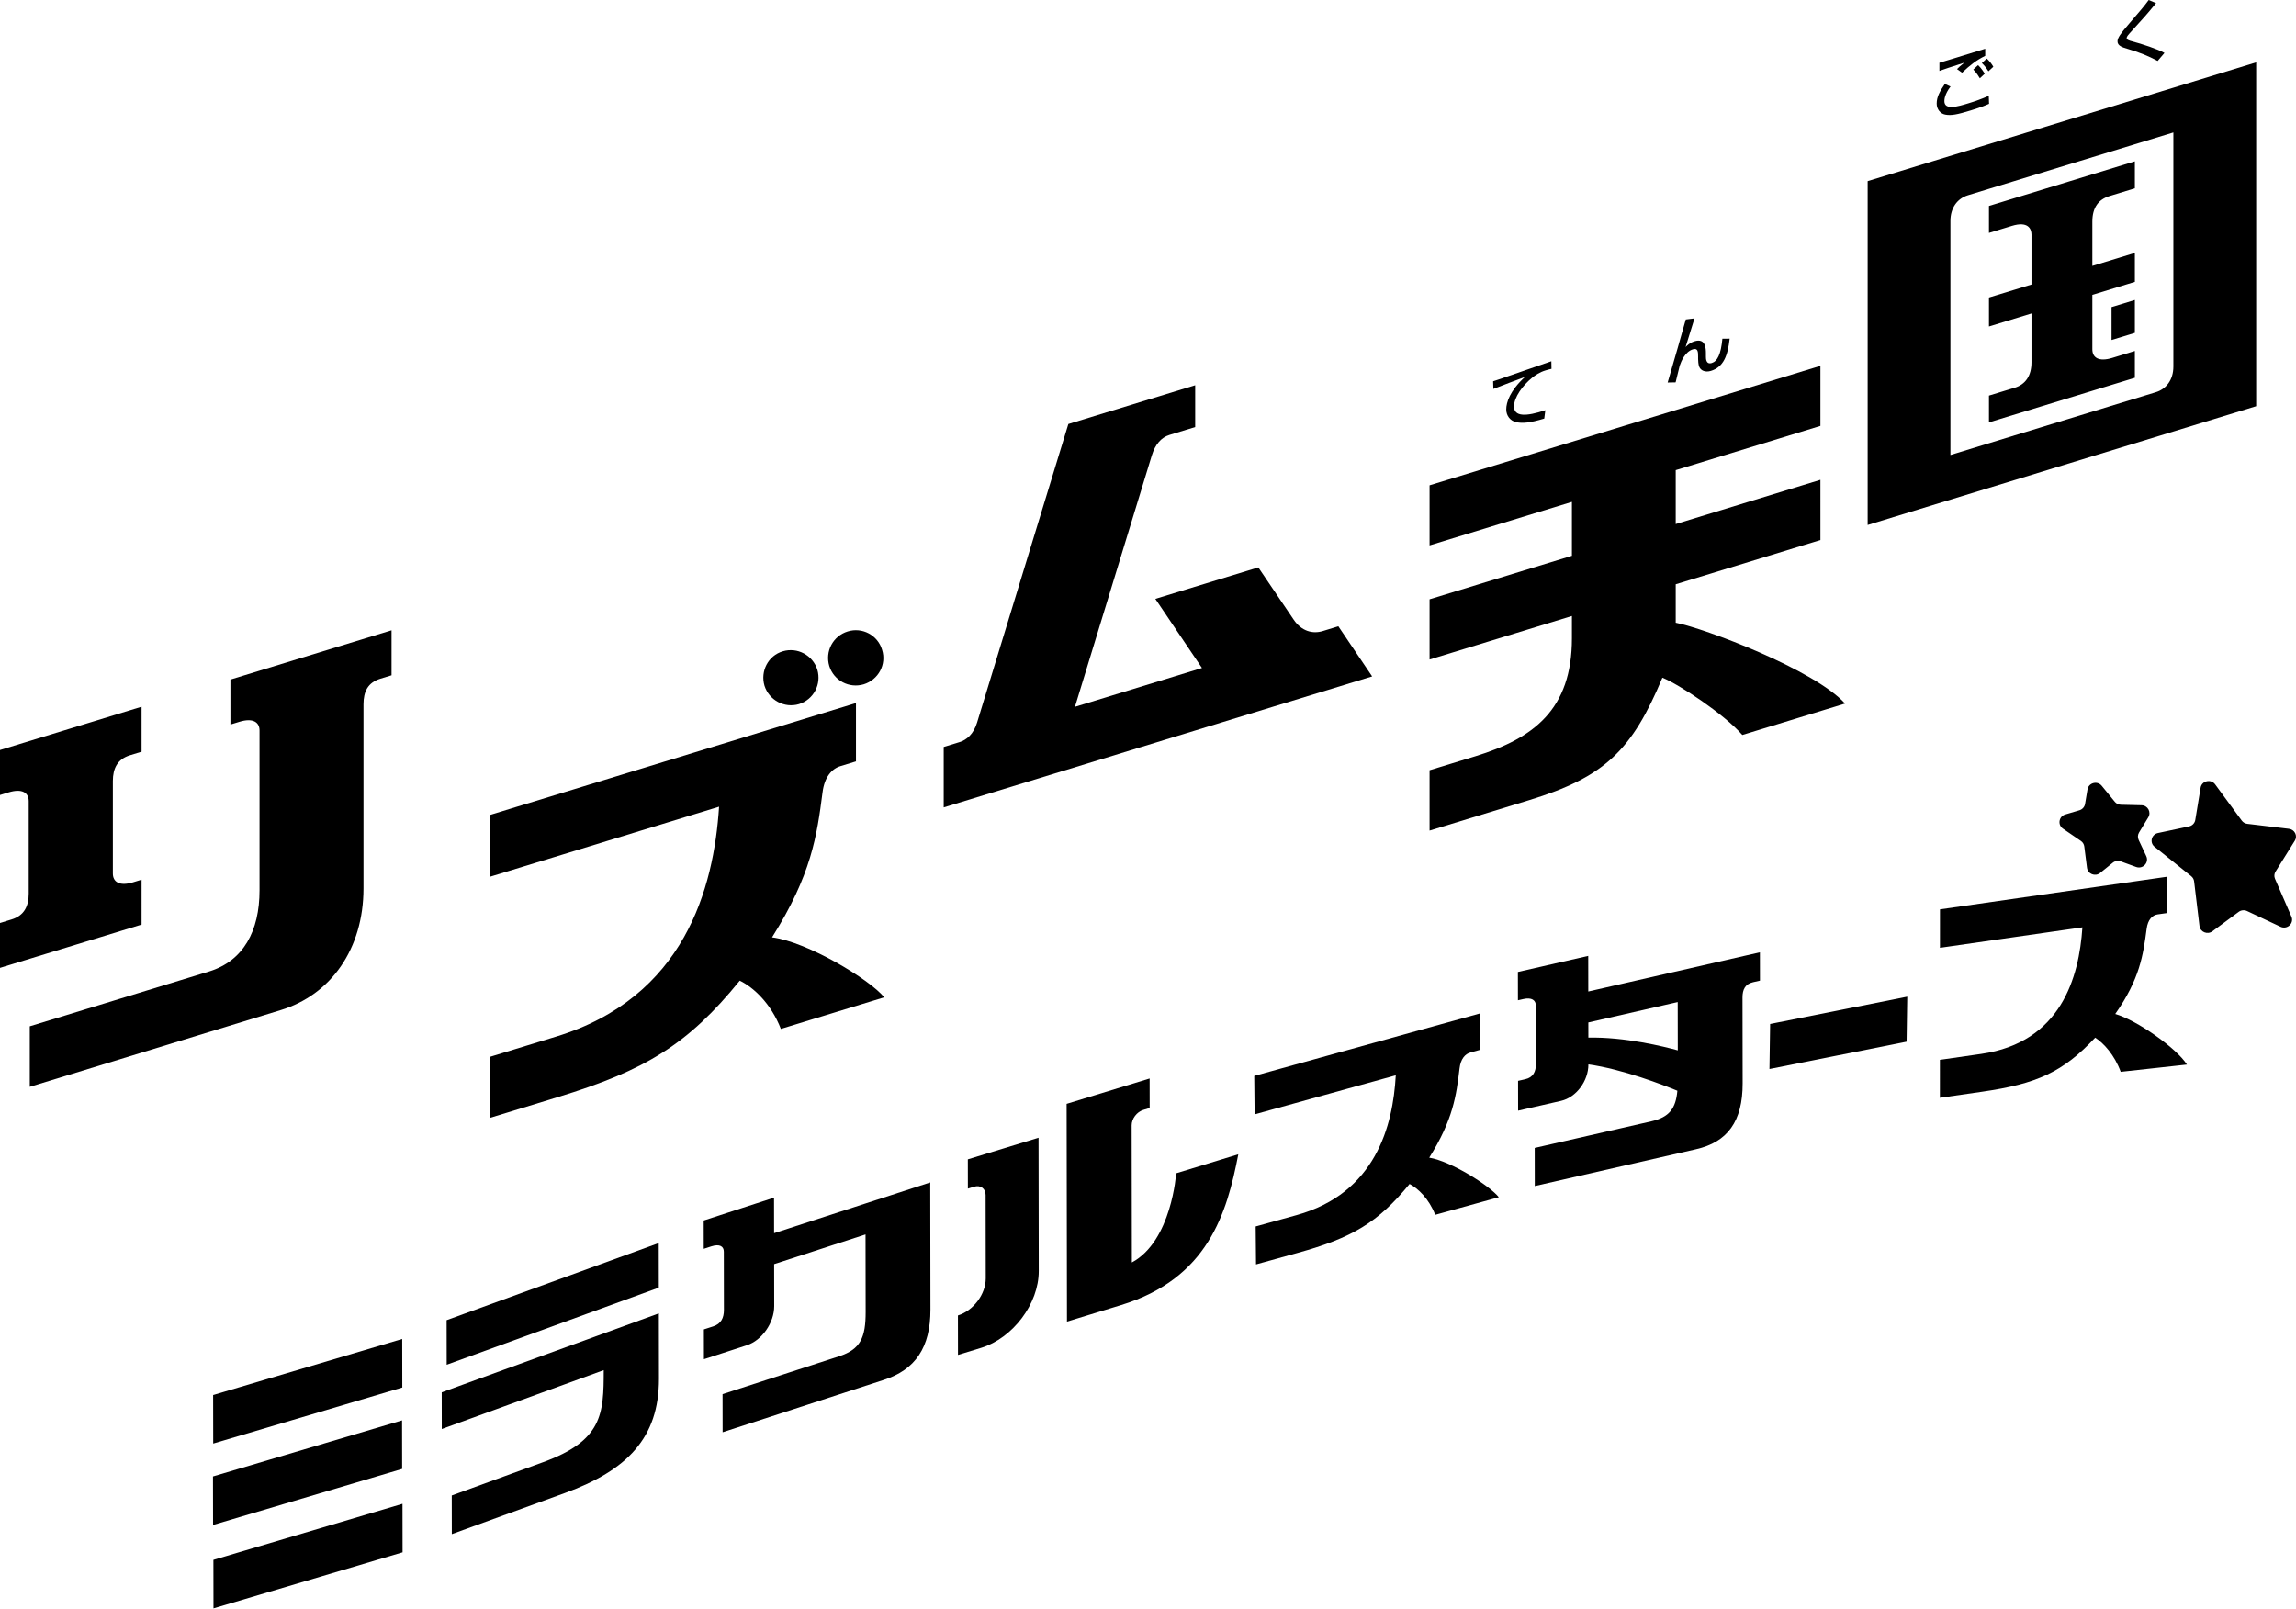
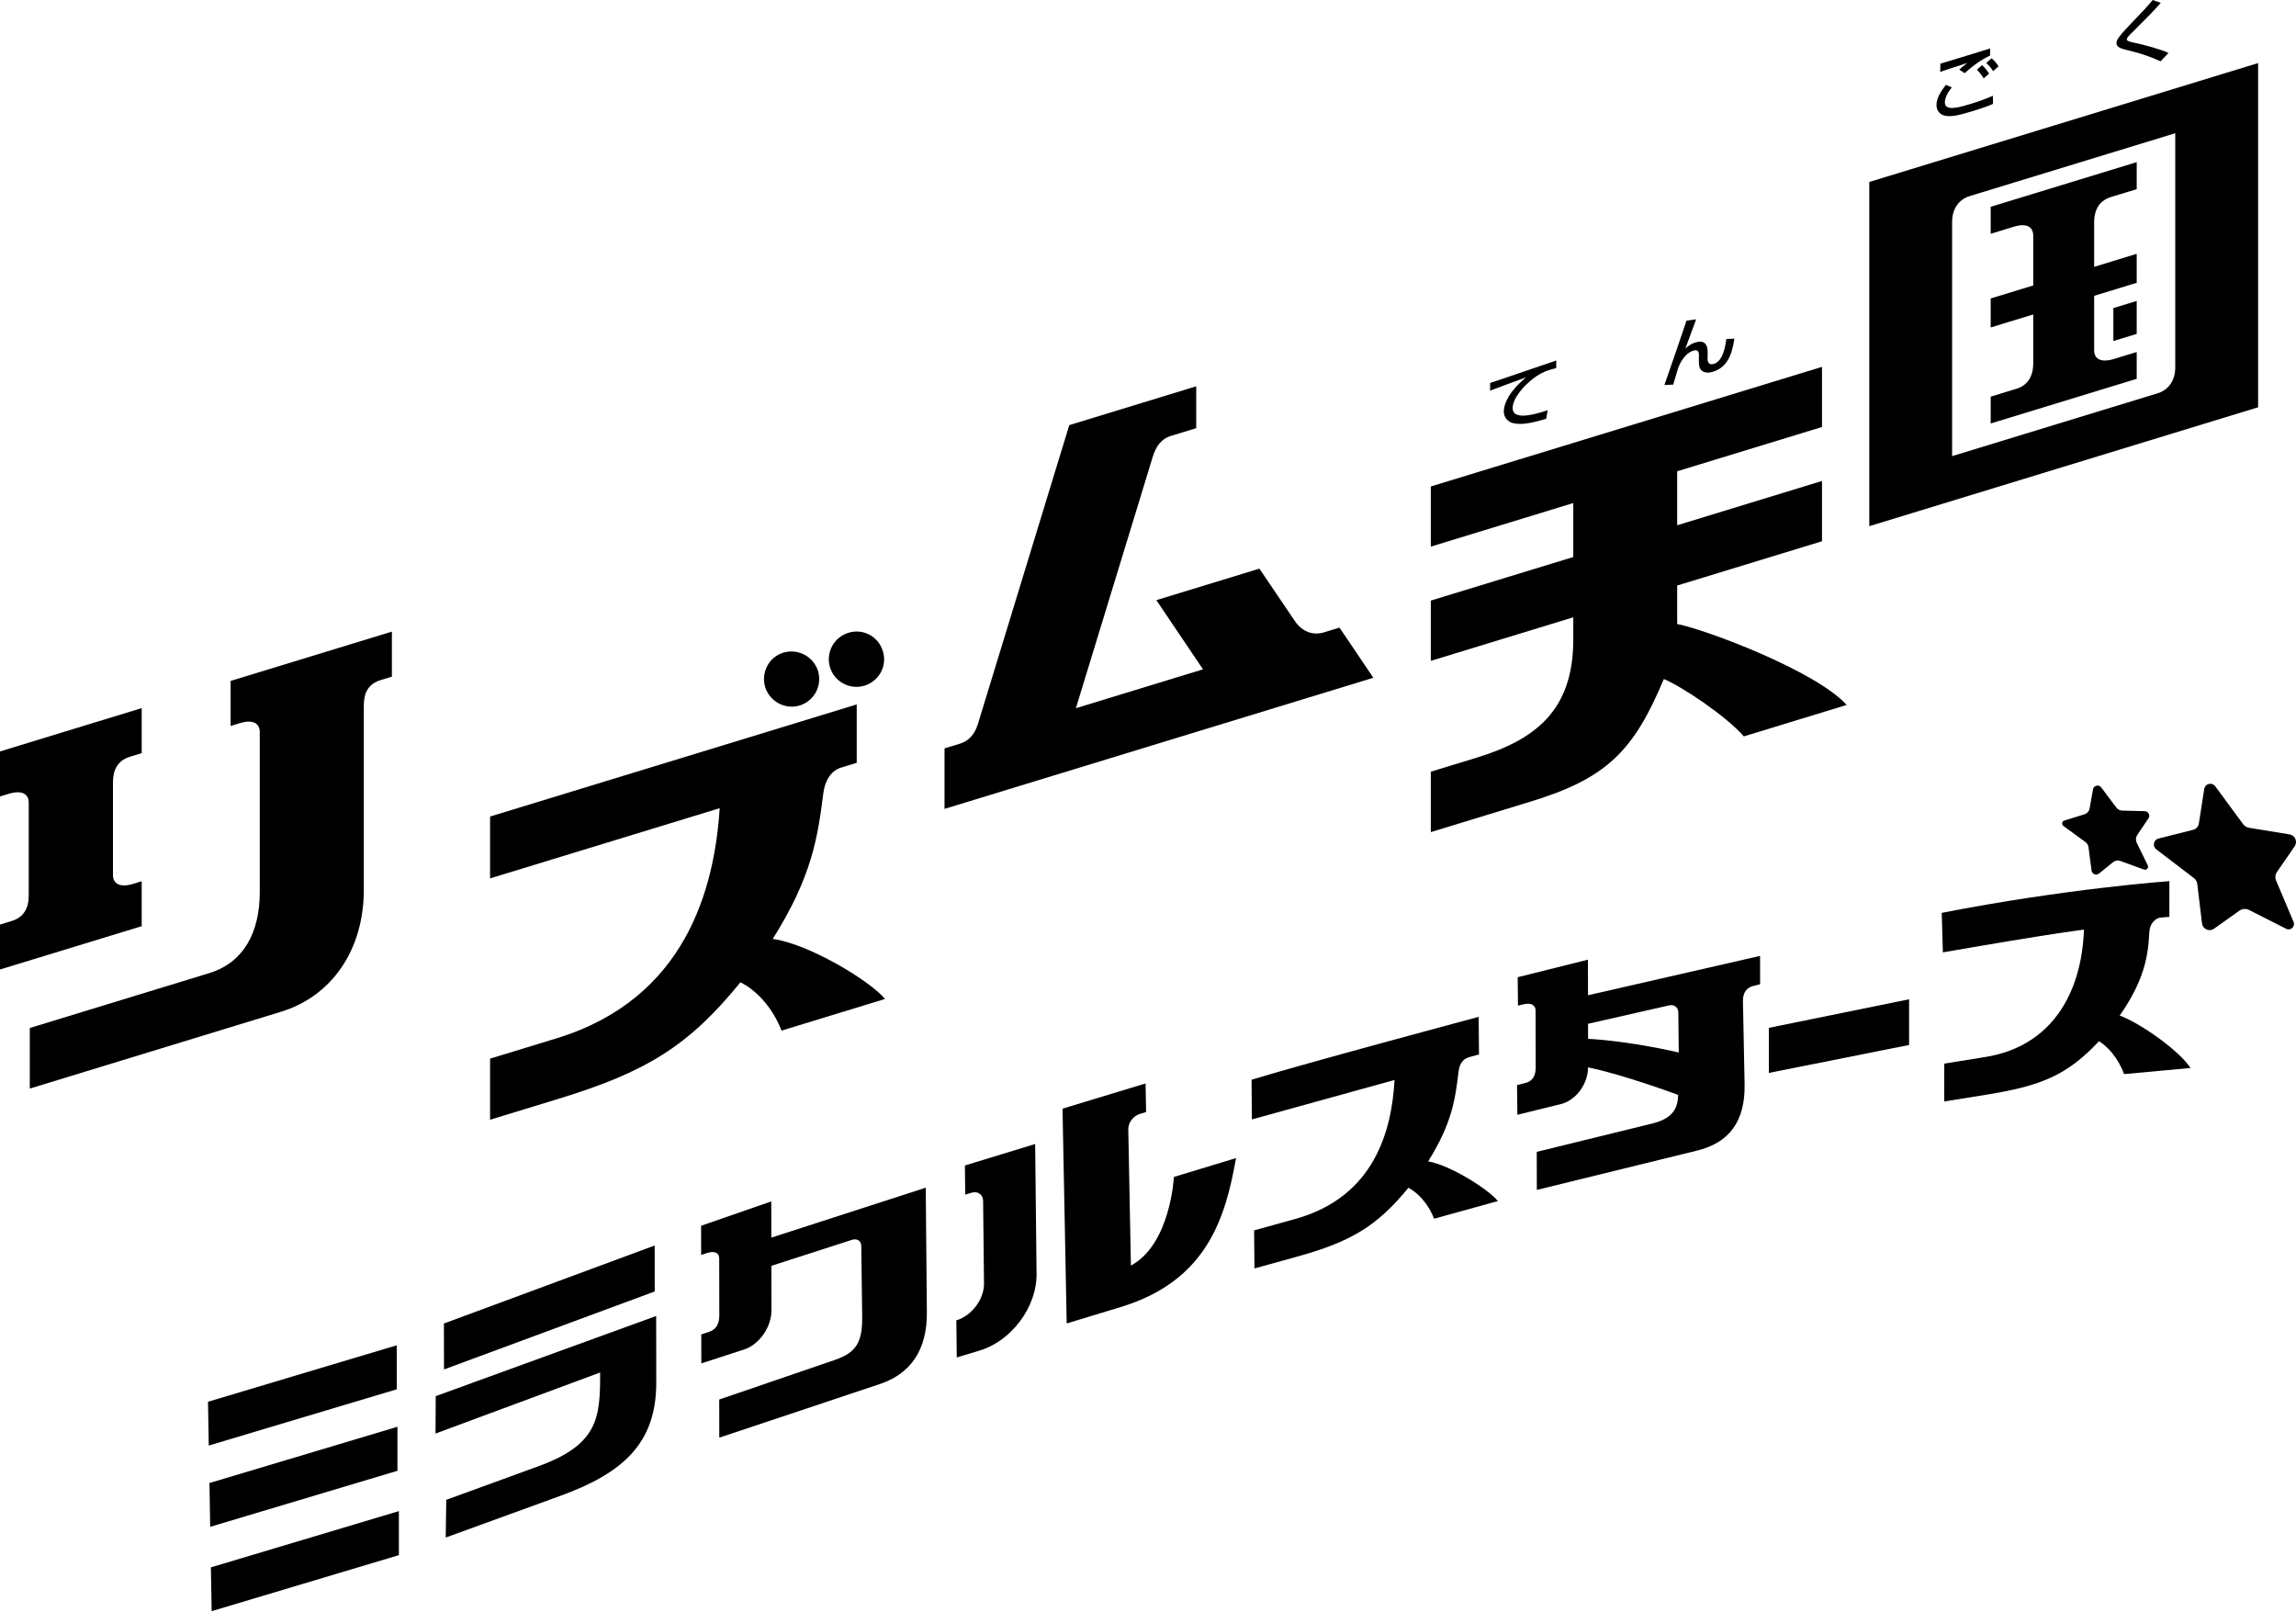
- <svg xmlns="http://www.w3.org/2000/svg" version="1.1" id="svg1" width="666.667" height="467.025" viewBox="0 0 666.667 467.025">
+ <svg xmlns="http://www.w3.org/2000/svg" version="1.1" id="svg1" width="666.667" height="467.755" viewBox="0 0 666.667 467.755">
  <defs id="defs1">
    <clipPath clipPathUnits="userSpaceOnUse" id="clipPath2">
-       <path d="M 0,350.269 H 500 V 0 H 0 Z" transform="translate(-499.7433,-167.1924)" id="path2" />
+       <path d="M 0,350.816 H 500 V 0 H 0 Z" transform="translate(-481.3499,-180.1479)" id="path2" />
    </clipPath>
    <clipPath clipPathUnits="userSpaceOnUse" id="clipPath4">
-       <path d="M 0,350.269 H 500 V 0 H 0 Z" transform="translate(-385.4825,-127.2734)" id="path4" />
+       <path d="M 0,350.816 H 500 V 0 H 0 Z" transform="translate(-385.2063,-127.0112)" id="path4" />
    </clipPath>
    <clipPath clipPathUnits="userSpaceOnUse" id="clipPath6">
-       <path d="M 0,350.269 H 500 V 0 H 0 Z" transform="translate(-345.8961,-124.3027)" id="path6" />
+       <path d="M 0,350.816 H 500 V 0 H 0 Z" transform="translate(-345.8333,-124.6245)" id="path6" />
    </clipPath>
    <clipPath clipPathUnits="userSpaceOnUse" id="clipPath8">
-       <path d="M 0,350.269 H 500 V 0 H 0 Z" transform="translate(-311.2442,-98.1621)" id="path8" />
+       <path d="M 0,350.816 H 500 V 0 H 0 Z" transform="translate(-311.0012,-97.93211)" id="path8" />
    </clipPath>
    <clipPath clipPathUnits="userSpaceOnUse" id="clipPath10">
-       <path d="M 0,350.269 H 500 V 0 H 0 Z" transform="translate(-256.1344,-94.7568)" id="path10" />
+       <path d="M 0,350.816 H 500 V 0 H 0 Z" transform="translate(-255.6379,-94.5434)" id="path10" />
    </clipPath>
    <clipPath clipPathUnits="userSpaceOnUse" id="clipPath12">
-       <path d="M 0,350.269 H 500 V 0 H 0 Z" transform="translate(-202.5802,-92.7656)" id="path12" />
+       <path d="M 0,350.816 H 500 V 0 H 0 Z" transform="translate(-201.5984,-92.2075)" id="path12" />
    </clipPath>
    <clipPath clipPathUnits="userSpaceOnUse" id="clipPath14">
-       <path d="M 0,350.269 H 500 V 0 H 0 Z" transform="translate(-143.4781,-64.249)" id="path14" />
+       <path d="M 0,350.816 H 500 V 0 H 0 Z" transform="translate(-142.8928,-64.27)" id="path14" />
    </clipPath>
    <clipPath clipPathUnits="userSpaceOnUse" id="clipPath16">
-       <path d="M 0,350.269 H 500 V 0 H 0 Z" transform="translate(-87.5567,-40.9482)" id="path16" />
+       <path d="M 0,350.816 H 500 V 0 H 0 Z" transform="translate(-86.5506,-40.1469)" id="path16" />
    </clipPath>
    <clipPath clipPathUnits="userSpaceOnUse" id="clipPath18">
-       <path d="M 0,350.269 H 500 V 0 H 0 Z" transform="translate(-459.8311,-276.2251)" id="path18" />
+       <path d="M 0,350.816 H 500 V 0 H 0 Z" transform="translate(-460.2288,-276.5639)" id="path18" />
    </clipPath>
    <clipPath clipPathUnits="userSpaceOnUse" id="clipPath20">
-       <path d="M 0,350.269 H 500 V 0 H 0 Z" transform="translate(-464.2325,-341.2934)" id="path20" />
+       <path d="M 0,350.816 H 500 V 0 H 0 Z" transform="translate(-464.3665,-341.6074)" id="path20" />
    </clipPath>
    <clipPath clipPathUnits="userSpaceOnUse" id="clipPath22">
-       <path d="M 0,350.269 H 500 V 0 H 0 Z" transform="translate(-426.1856,-335.2231)" id="path22" />
+       <path d="M 0,350.816 H 500 V 0 H 0 Z" transform="translate(-429.1409,-328.1909)" id="path22" />
    </clipPath>
    <clipPath clipPathUnits="userSpaceOnUse" id="clipPath24">
-       <path d="M 0,350.269 H 500 V 0 H 0 Z" transform="translate(-364.922,-214.6557)" id="path24" />
+       <path d="M 0,350.816 H 500 V 0 H 0 Z" transform="translate(-365.2375,-214.9414)" id="path24" />
    </clipPath>
    <clipPath clipPathUnits="userSpaceOnUse" id="clipPath26">
-       <path d="M 0,350.269 H 500 V 0 H 0 Z" transform="translate(-375.0851,-276.5034)" id="path26" />
+       <path d="M 0,350.816 H 500 V 0 H 0 Z" transform="translate(-375.9485,-277.0073)" id="path26" />
    </clipPath>
    <clipPath clipPathUnits="userSpaceOnUse" id="clipPath28">
-       <path d="M 0,350.269 H 500 V 0 H 0 Z" transform="translate(-333.6705,-268.0234)" id="path28" />
+       <path d="M 0,350.816 H 500 V 0 H 0 Z" transform="translate(-328.0676,-268.6255)" id="path28" />
    </clipPath>
    <clipPath clipPathUnits="userSpaceOnUse" id="clipPath30">
-       <path d="M 0,350.269 H 500 V 0 H 0 Z" transform="translate(-291.4522,-213.8764)" id="path30" />
+       <path d="M 0,350.816 H 500 V 0 H 0 Z" transform="translate(-291.7043,-214.1616)" id="path30" />
    </clipPath>
    <clipPath clipPathUnits="userSpaceOnUse" id="clipPath32">
-       <path d="M 0,350.269 H 500 V 0 H 0 Z" transform="translate(-173.9879,-196.9287)" id="path32" />
+       <path d="M 0,350.816 H 500 V 0 H 0 Z" transform="translate(-174.1384,-197.1987)" id="path32" />
    </clipPath>
    <clipPath clipPathUnits="userSpaceOnUse" id="clipPath34">
-       <path d="M 0,350.269 H 500 V 0 H 0 Z" transform="translate(-50.1788,-202.2744)" id="path34" />
+       <path d="M 0,350.816 H 500 V 0 H 0 Z" transform="translate(-50.2224,-202.5493)" id="path34" />
    </clipPath>
  </defs>
  <g id="layer-MC0">
-     <path id="path1" d="m 0,0 c 0.662,1.062 -0.022,2.435 -1.288,2.586 l -9.054,1.082 c -0.488,0.058 -0.929,0.312 -1.215,0.703 l -5.796,7.891 c -0.912,1.242 -2.912,0.786 -3.161,-0.722 L -21.68,4.503 C -21.795,3.81 -22.333,3.255 -23.038,3.105 l -6.768,-1.441 c -1.431,-0.305 -1.871,-2.083 -0.74,-2.99 l 7.984,-6.408 c 0.35,-0.281 0.576,-0.683 0.628,-1.121 l 1.173,-9.719 c 0.159,-1.315 1.725,-1.964 2.807,-1.164 l 5.729,4.236 c 0.526,0.389 1.231,0.457 1.826,0.178 l 7.281,-3.423 c 1.459,-0.687 3.011,0.752 2.38,2.205 l -3.579,8.249 c -0.22,0.506 -0.177,1.084 0.116,1.554 z m -50.492,2.613 3.901,-2.671 c 0.41,-0.28 0.68,-0.719 0.742,-1.208 l 0.591,-4.636 c 0.172,-1.354 1.785,-1.989 2.857,-1.125 l 2.769,2.233 c 0.483,0.39 1.137,0.498 1.721,0.285 l 3.351,-1.218 c 1.471,-0.534 2.865,0.956 2.206,2.362 l -1.653,3.524 c -0.245,0.522 -0.212,1.129 0.088,1.623 l 2.008,3.303 c 0.693,1.142 -0.115,2.595 -1.461,2.628 l -4.509,0.11 c -0.515,0.013 -0.999,0.249 -1.323,0.645 l -2.844,3.481 c -0.953,1.167 -2.857,0.67 -3.104,-0.809 L -45.679,8 c -0.109,-0.654 -0.587,-1.19 -1.23,-1.381 l -3.084,-0.916 c -1.411,-0.419 -1.708,-2.262 -0.499,-3.09 m 27,-51.368 -14.428,-1.581 c -1.353,3.722 -3.744,6.268 -5.553,7.442 -7.011,-7.507 -12.751,-10.072 -24.636,-11.779 l -9.182,-1.32 0.003,8.266 8.983,1.291 c 17.365,2.495 21.326,16.634 22.045,27.563 l -31.018,-4.457 0.004,8.372 49.528,7.116 -0.004,-7.903 -2.115,-0.304 c -1.139,-0.164 -2.146,-1.096 -2.409,-3.172 -0.754,-5.734 -1.51,-10.929 -6.831,-18.515 4.844,-1.429 13.37,-7.477 15.613,-11.019" style="fill:#000000;fill-opacity:1;fill-rule:nonzero;stroke:none" transform="matrix(1.333333,0,0,-1.333333,666.3244,244.1021)" clip-path="url(#clipPath2)" />
-     <path id="path3" d="m 0,0 -0.147,-9.806 29.862,5.95 0.146,9.805 z" style="fill:#000000;fill-opacity:1;fill-rule:nonzero;stroke:none" transform="matrix(1.333333,0,0,-1.333333,513.9767,297.3275)" clip-path="url(#clipPath4)" />
-     <path id="path5" d="M 0,0 -0.005,3.303 19.459,7.747 19.475,-2.77 C 16.515,-1.958 7.91,0.18 0,0 m 37.363,18.578 -37.379,-8.534 -0.012,7.755 -15.317,-3.497 0.01,-6.168 1.167,0.266 c 1.839,0.42 2.731,-0.265 2.733,-1.423 l 0.019,-12.68 c 0.003,-1.72 -0.609,-2.961 -2.31,-3.35 l -1.581,-0.361 0.01,-6.491 9.351,2.134 c 3.291,0.751 5.954,4.305 5.955,7.941 7.477,-1.024 16.527,-4.568 19.378,-5.74 -0.349,-3.863 -1.752,-5.755 -5.663,-6.655 l -25.405,-5.799 0.013,-8.299 35.093,8.013 c 6.886,1.547 10.186,6.085 10.173,14.346 L 33.569,8.741 c -0.003,1.744 0.583,2.934 2.307,3.327 l 1.497,0.342 z" style="fill:#000000;fill-opacity:1;fill-rule:nonzero;stroke:none" transform="matrix(1.333333,0,0,-1.333333,461.1948,301.2884)" clip-path="url(#clipPath6)" />
-     <path id="path7" d="m 0,0 c 5.207,8.283 5.905,13.578 6.597,19.413 0.241,2.111 1.231,3.175 2.359,3.487 l 2.097,0.58 -0.075,7.907 -49.085,-13.585 0.079,-8.375 30.741,8.508 C -7.893,6.908 -11.685,-7.752 -28.894,-12.515 l -8.902,-2.464 0.078,-8.269 9.1,2.519 c 11.779,3.259 17.45,6.574 24.335,15 1.806,-0.939 4.204,-3.174 5.585,-6.72 l 13.853,3.834 C 13.176,-6.13 4.822,-0.797 0,0" style="fill:#000000;fill-opacity:1;fill-rule:nonzero;stroke:none" transform="matrix(1.333333,0,0,-1.333333,414.9923,336.1425)" clip-path="url(#clipPath8)" />
-     <path id="path9" d="m 0,0 c 0,0 -0.97,-14.752 -9.648,-19.419 l -0.047,29.866 c -0.002,1.428 1.121,2.921 2.517,3.348 l 1.41,0.431 -0.009,6.42 -18.078,-5.524 0.075,-47.422 11.781,3.601 c 18.93,5.785 23.063,20.035 25.531,32.835 z m -29.971,7.744 0.045,-29.035 c 0.011,-7.11 -5.62,-14.605 -12.571,-16.73 l -5.016,-1.532 -0.013,8.595 c 3.361,1.027 6.064,4.634 6.059,8.072 l -0.029,18.153 c -0.002,1.427 -1.126,2.233 -2.525,1.806 l -1.339,-0.409 -0.01,6.373 z" style="fill:#000000;fill-opacity:1;fill-rule:nonzero;stroke:none" transform="matrix(1.333333,0,0,-1.333333,341.5125,340.6829)" clip-path="url(#clipPath10)" />
-     <path id="path11" d="m 0,0 -14.104,-4.583 -19.902,-6.466 -0.012,7.736 -15.315,-4.976 0.01,-6.167 1.637,0.531 c 1.839,0.598 2.731,-10e-4 2.732,-1.16 l 0.02,-12.68 c 0.003,-1.719 -0.609,-3.02 -2.31,-3.573 l -2.051,-0.666 0.01,-6.492 9.349,3.038 c 3.295,1.07 5.961,4.89 5.955,8.529 l -0.014,9.139 19.901,6.466 0.027,-16.841 c 0.008,-5.577 -1.09,-8.163 -5.761,-9.688 l -25.401,-8.252 0.013,-8.298 35.089,11.4 c 6.883,2.212 10.183,7.069 10.17,15.33 z" style="fill:#000000;fill-opacity:1;fill-rule:nonzero;stroke:none" transform="matrix(1.333333,0,0,-1.333333,270.1069,343.3379)" clip-path="url(#clipPath12)" />
-     <path id="path13" d="m 0,0 -47.285,-17.19 0.012,-7.994 35.269,12.823 c 0.015,-9.612 -0.315,-15.362 -13.217,-20.052 l -19.88,-7.245 0.014,-8.417 24.587,8.94 c 13.577,4.937 20.542,12.011 20.522,24.896 z m -46.202,-11.185 -0.015,9.706 46.193,16.793 0.015,-9.705 z" style="fill:#000000;fill-opacity:1;fill-rule:nonzero;stroke:none" transform="matrix(1.333333,0,0,-1.333333,191.3041,381.36)" clip-path="url(#clipPath14)" />
-     <path id="path15" d="m 0,0 -41.176,-12.209 0.018,-10.569 41.176,12.209 z m 0.093,-18.171 -41.176,-12.209 0.018,-10.568 41.176,12.209 z M -41.125,-5.048 -41.142,5.521 0.034,17.729 0.052,7.16 Z" style="fill:#000000;fill-opacity:1;fill-rule:nonzero;stroke:none" transform="matrix(1.333333,0,0,-1.333333,116.7423,412.4277)" clip-path="url(#clipPath16)" />
-     <path id="path17" d="M 0,0 V 7.165 L 5.077,8.717 V 1.552 Z m 5.077,-8.228 -31.771,-9.713 v 5.835 l 5.609,1.715 c 2.29,0.7 3.648,2.526 3.648,5.548 V 5.778 l -9.257,-2.83 v 6.306 l 9.257,2.83 V 22.96 c 0,1.262 -0.759,2.962 -4.255,1.893 l -5.002,-1.529 v 5.874 L 5.077,38.912 V 33.037 L -0.47,31.341 C -2.84,30.617 -4.18,28.85 -4.181,25.787 v -9.65 l 9.258,2.83 V 12.662 L -4.181,9.832 V -2.016 c 0,-1.865 1.433,-2.769 4.319,-1.887 l 4.939,1.51 z m 8.386,2.445 c 0,-2.953 -1.613,-4.925 -3.837,-5.592 l -44.714,-13.671 v 50.985 c -10e-4,2.758 1.433,4.865 3.837,5.592 L 13.463,45.202 Z M -53.11,34.6 v -74.884 l 84.603,25.867 v 74.882 z" style="fill:#000000;fill-opacity:1;fill-rule:nonzero;stroke:none" transform="matrix(1.333333,0,0,-1.333333,613.1081,98.7252)" clip-path="url(#clipPath18)" />
-     <path id="path19" d="m 0,0 c -0.436,0.116 -1.11,0.298 -1.11,0.687 0,0.326 0.299,0.667 1.034,1.466 2.925,3.209 3.255,3.575 5.369,6.148 L 3.688,8.976 C 2.639,7.567 2.234,7.086 -0.795,3.565 c -1.559,-1.814 -2.31,-2.82 -2.31,-3.582 0,-0.994 1.08,-1.317 2.294,-1.675 2.265,-0.661 4.424,-1.508 6.449,-2.599 l 1.485,1.745 C 5.759,-1.751 2.204,-0.569 0,0" style="fill:#000000;fill-opacity:1;fill-rule:nonzero;stroke:none" transform="matrix(1.333333,0,0,-1.333333,618.9767,11.96747)" clip-path="url(#clipPath20)" />
-     <path id="path21" d="m 0,0 1.098,-0.785 c 1.765,1.66 3.121,2.738 5.04,3.672 V 4.433 C 5.163,4.135 0.351,2.648 -0.73,2.318 -1.492,2.085 -3.38,1.508 -3.838,1.383 V -0.399 C -2.863,-0.039 -1.553,0.394 1.585,1.4 0.594,0.592 0.487,0.496 0,0 m 2.453,-7.456 c -2.286,-0.699 -5.21,-1.561 -5.21,0.491 0,0.331 0.063,1.502 1.341,3.171 l -1.233,0.57 c -1.112,-1.634 -1.783,-2.834 -1.783,-4.285 0,-1.247 0.807,-2.199 1.859,-2.399 1.295,-0.251 2.59,0.003 5.589,0.92 2.361,0.722 3.425,1.19 3.959,1.432 L 6.914,-5.808 C 5.437,-6.48 3.944,-7 2.453,-7.456 m 4.386,6.975 1.065,0.988 C 7.584,1.088 7.082,1.755 6.473,2.294 L 5.406,1.322 C 6,0.73 6.306,0.35 6.839,-0.481 M 4.584,0.865 C 5.377,0.113 5.894,-0.771 6.031,-1.012 L 4.965,-2 c -0.686,1.162 -1.173,1.645 -1.416,1.902 z" style="fill:#000000;fill-opacity:1;fill-rule:nonzero;stroke:none" transform="matrix(1.333333,0,0,-1.333333,568.2475,20.0612)" clip-path="url(#clipPath22)" />
-     <path id="path23" d="M 0,0 V 8.373 L 31.513,18.007 31.512,31.121 0,21.487 v 11.742 l 31.512,9.634 V 55.945 L -53.604,29.922 V 16.84 l 30.999,9.478 V 14.576 L -53.604,5.098 V -8.015 l 30.999,9.477 v -4.849 c 0,-15.529 -8.363,-21.811 -21.064,-25.703 l -9.935,-3.037 V -45.27 l 21.636,6.615 c 16.618,5.072 22.477,10.961 29.063,26.682 3.613,-1.437 13.43,-7.908 17.412,-12.474 l 22.377,6.842 C 30.188,-10.217 6.381,-1.25 0,0" style="fill:#000000;fill-opacity:1;fill-rule:nonzero;stroke:none" transform="matrix(1.333333,0,0,-1.333333,486.5627,180.8177)" clip-path="url(#clipPath24)" />
-     <path id="path25" d="m 0,0 c -0.317,-3.413 -1.1,-4.919 -2.306,-5.288 -1.281,-0.392 -1.281,0.981 -1.281,1.418 v 0.648 c 0,1.086 -0.059,3.404 -2.485,2.662 -1.026,-0.313 -1.613,-0.915 -1.945,-1.257 0.257,0.892 1.642,5.251 1.945,6.248 L -7.971,4.197 c -0.664,-2.343 -2.773,-9.818 -3.948,-13.736 l 1.732,0.033 c 0.106,0.439 0.859,3.549 0.89,3.633 0.317,0.942 1.175,3.043 2.878,3.564 1.13,0.346 1.13,-0.634 1.13,-1.599 V -4.42 c 0,-0.332 0.046,-1.223 0.256,-1.717 0.332,-0.787 1.297,-1.247 2.532,-0.869 2.772,0.847 3.676,3.34 4.083,7.023 z" style="fill:#000000;fill-opacity:1;fill-rule:nonzero;stroke:none" transform="matrix(1.333333,0,0,-1.333333,500.1135,98.35413)" clip-path="url(#clipPath26)" />
-     <path id="path27" d="M 0,0 C 0.692,0.55 1.59,1.179 2.916,1.584 3.549,1.778 3.889,1.852 4.198,1.917 L 4.168,3.573 C 2.651,3.05 -4.11,0.718 -5.377,0.272 -6.393,-0.083 -7.499,-0.48 -8.515,-0.791 l 0.059,-1.661 c 2.284,0.889 4.566,1.764 6.864,2.599 -3.285,-3.009 -4.064,-5.546 -4.064,-7.064 0,-1.371 0.868,-2.505 2.194,-2.778 1.34,-0.283 2.916,-0.169 6.084,0.785 l 0.235,1.826 c -4.242,-1.43 -6.82,-1.423 -6.82,0.818 0,1.989 1.871,4.58 3.963,6.266" style="fill:#000000;fill-opacity:1;fill-rule:nonzero;stroke:none" transform="matrix(1.333333,0,0,-1.333333,444.894,109.6608)" clip-path="url(#clipPath28)" />
-     <path id="path29" d="m 0,0 -3.382,-1.034 c -2.214,-0.683 -4.65,-0.025 -6.331,2.46 l -7.716,11.401 -22.425,-6.856 10.153,-15.052 -27.658,-8.456 16.739,54.753 c 0.732,2.393 2.034,3.892 3.816,4.451 l 5.628,1.721 v 9.106 L -58.797,44.05 -78.673,-20.961 c -0.77,-2.518 -2.259,-3.783 -3.843,-4.267 l -3.424,-1.047 v -13.164 l 93.301,28.525 z" style="fill:#000000;fill-opacity:1;fill-rule:nonzero;stroke:none" transform="matrix(1.333333,0,0,-1.333333,388.6029,181.8568)" clip-path="url(#clipPath30)" />
-     <path id="path31" d="m 0,0 c 3.217,1 4.94,4.349 4.003,7.503 -1,3.155 -4.349,4.941 -7.503,4.003 C -6.717,10.568 -8.441,7.157 -7.503,4.003 -6.503,0.848 -3.155,-0.937 0,0 m -5.858,-50.788 c 8.566,13.585 9.78,22.132 10.991,31.547 0.424,3.406 2.044,5.167 3.878,5.727 l 3.408,1.042 V 0.232 l -79.773,-24.389 v -13.457 l 49.959,15.273 c -1.15,-17.753 -7.522,-41.515 -35.49,-50.065 l -14.469,-4.424 v -13.288 l 14.789,4.523 c 19.144,5.852 28.386,11.475 39.676,25.376 2.914,-1.416 6.766,-4.883 8.95,-10.51 l 22.514,6.882 c -3.169,3.892 -16.629,12.03 -24.433,13.059 M 6.601,8.314 c -0.938,3.156 0.786,6.504 4.003,7.504 3.154,1 6.565,-0.786 7.503,-4.003 1,-3.154 -0.786,-6.503 -4.003,-7.503 C 10.949,3.374 7.601,5.098 6.601,8.314" style="fill:#000000;fill-opacity:1;fill-rule:nonzero;stroke:none" transform="matrix(1.333333,0,0,-1.333333,231.9839,204.4537)" clip-path="url(#clipPath32)" />
-     <path id="path33" d="m 0,0 v -9.796 l 1.958,0.599 c 2.947,0.9 4.383,-0.067 4.383,-1.907 v -34.794 c 0,-8.858 -3.509,-15.373 -11.006,-17.675 l -39.027,-11.932 v -13.179 l 54.575,16.686 c 11.048,3.339 18.095,13.404 18.095,26.524 v 40.09 c 0,2.772 0.943,4.736 3.71,5.581 l 2.401,0.735 v 9.796 z m -19.348,-53.356 -30.831,-9.426 v 9.776 l 2.538,0.776 c 2.73,0.834 3.715,2.884 3.715,5.616 v 20.137 c 0,1.84 -1.428,2.815 -4.381,1.913 l -1.872,-0.573 v 9.795 l 30.831,9.427 10e-4,-9.796 -2.532,-0.774 c -2.738,-0.837 -3.721,-2.893 -3.721,-5.599 v -20.138 c 0,-1.851 1.443,-2.829 4.386,-1.928 l 1.867,0.57 z" style="fill:#000000;fill-opacity:1;fill-rule:nonzero;stroke:none" transform="matrix(1.333333,0,0,-1.333333,66.90507,197.3261)" clip-path="url(#clipPath34)" />
+     <path id="path1" d="M 0,0 C 0.429,0 0.809,-0.194 1.068,-0.547 L 7.136,-8.782 C 7.449,-9.207 7.908,-9.488 8.43,-9.573 l 8.814,-1.44 c 0.569,-0.093 1.045,-0.466 1.271,-0.997 0.226,-0.531 0.166,-1.132 -0.161,-1.607 l -3.832,-5.559 c -0.391,-0.569 -0.464,-1.288 -0.195,-1.925 l 3.793,-8.962 c 0.214,-0.506 0.032,-0.904 -0.095,-1.096 -0.22,-0.333 -0.595,-0.539 -0.98,-0.539 -0.182,0 -0.361,0.044 -0.535,0.132 l -8.101,4.106 c -0.28,0.142 -0.595,0.217 -0.909,0.217 -0.42,0 -0.823,-0.129 -1.165,-0.372 l -5.523,-3.929 c -0.287,-0.204 -0.621,-0.312 -0.964,-0.312 -0.851,0 -1.569,0.635 -1.669,1.478 l -1.02,8.521 c -0.064,0.537 -0.347,1.032 -0.777,1.36 l -8.153,6.217 c -0.419,0.32 -0.607,0.819 -0.5,1.335 0.105,0.516 0.474,0.902 0.985,1.03 l 7.536,1.896 c 0.653,0.165 1.143,0.702 1.246,1.368 l 1.169,7.515 C -1.214,-0.355 -0.558,0 0,0 m -24.558,-0.384 v 0 c 0.319,0 0.601,-0.143 0.796,-0.404 l 3.28,-4.378 c 0.309,-0.413 0.783,-0.658 1.298,-0.67 l 4.897,-0.122 c 0.373,-0.009 0.697,-0.213 0.868,-0.544 0.171,-0.331 0.148,-0.714 -0.06,-1.023 l -2.445,-3.624 c -0.334,-0.496 -0.379,-1.136 -0.116,-1.673 l 2.405,-4.922 c 0.104,-0.213 0.093,-0.447 -0.03,-0.645 -0.124,-0.199 -0.341,-0.322 -0.565,-0.322 -0.079,0 -0.158,0.015 -0.237,0.043 l -5.108,1.861 c -0.185,0.068 -0.378,0.102 -0.573,0.102 -0.382,0 -0.756,-0.133 -1.053,-0.372 l -3.04,-2.455 c -0.183,-0.148 -0.399,-0.225 -0.627,-0.225 -0.441,0 -0.926,0.3 -1.001,0.875 l -0.669,5.075 c -0.06,0.453 -0.306,0.866 -0.674,1.135 L -32,-9.182 c -0.209,0.152 -0.309,0.395 -0.266,0.651 0.042,0.255 0.215,0.453 0.462,0.53 l 4.364,1.353 c 0.6,0.187 1.043,0.688 1.153,1.308 l 0.731,4.125 c 0.101,0.571 0.588,0.831 0.998,0.831 m 4.816,-50.074 c 5.304,7.562 6.208,12.913 6.444,18.083 0.096,2.079 1.423,3.178 2.558,3.262 l 1.812,0.134 0.003,7.786 c 0,0 -22.486,-1.602 -49.573,-6.911 l 0.252,-8.597 c 24.345,4.231 30.721,4.954 30.721,4.954 -0.503,-13.975 -7.123,-25.429 -21.468,-27.739 l -8.954,-1.444 -0.003,-8.241 9.152,1.476 c 11.848,1.908 17.568,4.177 24.557,11.661 1.803,-1.171 4.096,-3.466 5.446,-7.176 l 14.47,1.333 c -2.236,3.531 -10.543,9.589 -15.417,11.419" style="fill:#000000;fill-opacity:1;fill-rule:nonzero;stroke:none" transform="matrix(1.333333,0,0,-1.333333,641.7999,227.5575)" clip-path="url(#clipPath2)" />
+     <path id="path3" d="m 0,0 v -9.813 l 30.537,6.084 V 6.22 Z" style="fill:#000000;fill-opacity:1;fill-rule:nonzero;stroke:none" transform="matrix(1.333333,0,0,-1.333333,513.6084,298.4064)" clip-path="url(#clipPath4)" />
+     <path id="path5" d="m 0,0 -0.006,3.271 17.66,4.01 c 1.1,0.249 1.992,-0.43 2.003,-1.527 l 0.09,-8.737 C 19.747,-2.983 9.712,-0.565 0,0 m 37.458,18.052 -37.475,-8.568 -0.011,7.746 -15.299,-3.818 0.067,-6.189 1.108,0.271 c 1.838,0.452 2.727,-0.217 2.729,-1.374 l 0.021,-12.364 c 0.002,-1.718 -0.61,-2.983 -2.309,-3.4 l -1.757,-0.43 0.072,-6.469 9.456,2.322 c 3.288,0.809 5.934,4.37 5.934,8.002 7.928,-1.634 19.61,-5.995 19.61,-5.995 -0.008,-3.386 -1.694,-5.263 -5.601,-6.227 l -25.177,-6.175 0.014,-8.288 34.853,8.552 c 6.877,1.666 10.556,6.198 10.393,14.49 l -0.357,18.07 c -0.011,1.749 0.678,2.948 2.401,3.342 l 1.338,0.341 z" style="fill:#000000;fill-opacity:1;fill-rule:nonzero;stroke:none" transform="matrix(1.333333,0,0,-1.333333,461.1111,301.5887)" clip-path="url(#clipPath6)" />
+     <path id="path7" d="m 0,0 c 5.221,8.305 5.921,13.614 6.614,19.465 0.242,2.117 1.231,2.931 2.362,3.244 l 2.103,0.582 -0.071,8.179 c 0,0 -36.098,-9.646 -49.458,-13.684 l 0.076,-8.649 31.063,8.592 C -7.917,6.675 -11.715,-7.772 -28.97,-12.548 l -8.926,-2.471 0.079,-8.291 9.124,2.526 c 11.81,3.267 17.495,6.592 24.399,15.04 1.812,-0.942 4.215,-3.183 5.6,-6.738 l 13.889,3.844 C 13.212,-6.146 4.835,-0.799 0,0" style="fill:#000000;fill-opacity:1;fill-rule:nonzero;stroke:none" transform="matrix(1.333333,0,0,-1.333333,414.6683,337.1785)" clip-path="url(#clipPath8)" />
+     <path id="path9" d="m 0,0 c 0,0 -0.717,-14.659 -9.36,-19.296 l -0.572,29.677 c -0.027,1.419 1.077,2.902 2.473,3.327 l 1.41,0.428 -0.123,6.225 -18.079,-5.49 0.907,-46.769 11.783,3.578 c 18.932,5.749 22.837,19.711 25.094,32.429 z m -30.211,7.175 0.304,-28.332 c 0.074,-7.065 -5.377,-14.512 -12.347,-16.623 l -5.03,-1.523 -0.09,8.077 c 3.371,1.021 6.057,4.605 6.021,8.021 l -0.19,17.972 c -0.015,1.419 -1.152,2.218 -2.556,1.794 l -1.342,-0.407 -0.067,6.345 z" style="fill:#000000;fill-opacity:1;fill-rule:nonzero;stroke:none" transform="matrix(1.333333,0,0,-1.333333,340.8505,341.6968)" clip-path="url(#clipPath10)" />
+     <path id="path11" d="m 0,0 -33.626,-10.877 -0.012,7.886 -15.279,-5.298 0.009,-6.361 1.209,0.4 c 1.835,0.596 2.724,-0.002 2.726,-1.157 l 0.02,-12.444 c 0.003,-1.715 -0.608,-3.014 -2.305,-3.565 l -1.622,-0.535 0.01,-6.31 9.328,3.032 c 3.287,1.067 5.947,4.877 5.941,8.509 l -0.014,9.705 17.573,5.667 c 1.099,0.355 1.992,-0.239 2.005,-1.333 l 0.198,-15.341 c 0.071,-5.622 -1.283,-7.879 -5.944,-9.482 l -25.187,-8.621 0.013,-8.299 34.853,11.627 c 6.868,2.268 10.425,7.506 10.351,15.693 z" style="fill:#000000;fill-opacity:1;fill-rule:nonzero;stroke:none" transform="matrix(1.333333,0,0,-1.333333,268.7979,344.8113)" clip-path="url(#clipPath12)" />
+     <path id="path13" d="m 0,0 -48.004,-17.452 -0.045,-8.146 35.848,13.293 c 0.015,-9.769 -0.32,-15.641 -13.434,-20.409 l -20.074,-7.316 -0.119,-8.209 24.991,9.087 c 13.801,5.016 20.88,11.582 20.859,24.678 z M -46.205,-11.642 -46.22,-1.637 -0.323,15.349 -0.308,5.344 Z" style="fill:#000000;fill-opacity:1;fill-rule:nonzero;stroke:none" transform="matrix(1.333333,0,0,-1.333333,190.5237,382.0613)" clip-path="url(#clipPath14)" />
+     <path id="path15" d="m 0,0 -40.939,-12.247 0.166,-9.535 L 0,-9.584 Z m -40.625,-30.612 0.167,-9.534 40.773,12.197 v 9.585 z M -0.148,8.16 -41.088,-4.087 -41.254,5.448 -0.148,17.745 Z" style="fill:#000000;fill-opacity:1;fill-rule:nonzero;stroke:none" transform="matrix(1.333333,0,0,-1.333333,115.4008,414.2255)" clip-path="url(#clipPath16)" />
+     <path id="path17" d="M 0,0 V 7.171 L 5.082,8.725 V 1.554 Z m 5.082,-8.235 -31.799,-9.722 v 5.841 l 5.614,1.716 c 2.292,0.701 3.652,2.528 3.652,5.553 V 5.784 l -9.266,-2.833 v 6.311 l 9.266,2.833 V 22.98 c 0,1.264 -0.761,2.964 -4.26,1.895 l -5.006,-1.531 v 5.88 L 5.082,38.945 V 33.066 L -0.47,31.369 C -2.842,30.644 -4.183,28.875 -4.184,25.81 v -9.659 l 9.266,2.833 V 12.673 L -4.184,9.84 V -2.018 c 0,-1.866 1.435,-2.771 4.323,-1.888 l 4.943,1.511 z m 8.393,2.447 c 0,-2.956 -1.615,-4.93 -3.84,-5.597 l -44.753,-13.682 v 51.028 c 0,2.761 1.433,4.87 3.841,5.598 L 13.475,45.241 Z M -53.156,34.63 v -74.948 l 84.677,25.888 v 74.948 z" style="fill:#000000;fill-opacity:1;fill-rule:nonzero;stroke:none" transform="matrix(1.333333,0,0,-1.333333,613.6384,99.0028)" clip-path="url(#clipPath18)" />
+     <path id="path19" d="m 0,0 c -0.48,0.102 -1.228,0.262 -1.214,0.655 0.012,0.33 0.359,0.685 1.205,1.52 3.375,3.349 3.756,3.73 6.205,6.408 L 4.431,9.209 C 3.209,7.747 2.741,7.247 -0.762,3.578 -2.564,1.688 -3.438,0.644 -3.465,-0.126 -3.5,-1.132 -2.306,-1.42 -0.962,-1.741 1.54,-2.329 3.919,-3.111 6.14,-4.143 l 1.717,1.816 C 6.363,-1.57 2.439,-0.499 0,0" style="fill:#000000;fill-opacity:1;fill-rule:nonzero;stroke:none" transform="matrix(1.333333,0,0,-1.333333,619.1553,12.27813)" clip-path="url(#clipPath20)" />
+     <path id="path21" d="m 0,0 c -2.483,-0.759 -5.661,-1.699 -5.611,0.37 0.007,0.334 0.102,1.516 1.523,3.229 l -1.318,0.545 c -1.24,-1.674 -1.992,-2.899 -2.027,-4.363 -0.03,-1.257 0.819,-2.198 1.949,-2.373 1.391,-0.222 2.795,0.065 6.055,1.061 2.566,0.785 3.727,1.282 4.309,1.539 L 4.856,1.77 C 3.246,1.056 1.621,0.496 0,0 m -2.469,7.458 1.166,-0.765 c 1.947,1.717 3.436,2.836 5.531,3.824 l 0.037,1.559 C 3.205,11.751 -2.025,10.137 -3.201,9.778 -4.028,9.525 -6.081,8.897 -6.578,8.761 L -6.621,6.963 c 1.06,0.388 2.486,0.855 5.897,1.945 C -1.812,8.07 -1.931,7.97 -2.469,7.458 M 2.844,5.561 4.019,6.583 C 3.876,6.823 3.339,7.702 2.501,8.441 L 1.36,7.445 C 1.617,7.191 2.131,6.716 2.844,5.561 M 6.076,8.16 4.902,7.137 C 4.347,7.963 4.027,8.339 3.4,8.921 L 4.574,9.927 C 5.219,9.398 5.745,8.737 6.076,8.16" style="fill:#000000;fill-opacity:1;fill-rule:nonzero;stroke:none" transform="matrix(1.333333,0,0,-1.333333,572.1879,30.1668)" clip-path="url(#clipPath22)" />
+     <path id="path23" d="m 0,0 v 8.38 l 31.54,9.643 V 31.148 L 0,21.505 V 33.258 L 31.54,42.9 V 55.993 L -53.649,29.948 V 16.855 l 31.025,9.486 V 14.588 L -53.649,5.103 V -8.022 l 31.025,9.485 V -3.39 c 0,-15.542 -8.37,-21.83 -21.083,-25.725 l -9.942,-3.04 v -13.154 l 21.654,6.621 c 16.632,5.076 22.496,10.971 29.088,26.705 3.616,-1.438 13.442,-7.916 17.427,-12.485 l 22.396,6.847 C 30.215,-10.227 6.388,-1.251 0,0" style="fill:#000000;fill-opacity:1;fill-rule:nonzero;stroke:none" transform="matrix(1.333333,0,0,-1.333333,486.9833,181.1661)" clip-path="url(#clipPath24)" />
+     <path id="path25" d="m 0,0 c -0.46,-3.459 -1.374,-5.007 -2.721,-5.418 -1.428,-0.437 -1.384,0.949 -1.371,1.391 l 0.022,0.655 c 0.034,1.098 0.043,3.439 -2.664,2.611 -1.144,-0.349 -1.814,-0.977 -2.191,-1.333 0.313,0.91 1.985,5.36 2.351,6.377 L -8.682,3.986 c -0.809,-2.39 -3.382,-10.013 -4.808,-14.01 l 1.917,0.088 c 0.131,0.448 1.064,3.615 1.1,3.702 0.381,0.961 1.399,3.113 3.299,3.694 1.262,0.385 1.23,-0.605 1.198,-1.58 l -0.015,-0.518 c -0.011,-0.336 0.011,-1.234 0.226,-1.726 0.343,-0.785 1.395,-1.219 2.774,-0.798 3.093,0.946 4.173,3.495 4.742,7.23 z" style="fill:#000000;fill-opacity:1;fill-rule:nonzero;stroke:none" transform="matrix(1.333333,0,0,-1.333333,501.2647,98.4116)" clip-path="url(#clipPath26)" />
+     <path id="path27" d="m 0,0 c -1.155,-0.397 -2.412,-0.841 -3.565,-1.193 l 0.002,-1.681 c 2.601,0.986 5.199,1.958 7.812,2.89 -3.805,-3.17 -4.776,-5.768 -4.833,-7.304 -0.052,-1.388 0.882,-2.504 2.361,-2.73 1.496,-0.236 3.272,-0.063 6.867,1.022 l 0.333,1.857 C 4.155,-8.745 1.26,-8.834 1.344,-6.566 c 0.074,2.013 2.274,4.707 4.688,6.493 0.798,0.582 1.831,1.253 3.336,1.713 0.719,0.219 1.104,0.307 1.453,0.385 L 10.85,3.7 C 9.126,3.114 1.44,0.499 0,0" style="fill:#000000;fill-opacity:1;fill-rule:nonzero;stroke:none" transform="matrix(1.333333,0,0,-1.333333,437.4235,109.5873)" clip-path="url(#clipPath28)" />
+     <path id="path29" d="M 0,0 -3.385,-1.035 C -5.601,-1.718 -8.038,-1.06 -9.722,1.427 l -7.722,11.411 -22.444,-6.862 10.161,-15.064 -27.681,-8.463 16.754,54.799 c 0.732,2.395 2.034,3.896 3.819,4.455 l 5.632,1.722 V 52.54 L -58.848,44.087 -78.741,-20.98 c -0.77,-2.52 -2.26,-3.785 -3.846,-4.27 l -3.428,-1.047 v -13.176 l 93.383,28.55 z" style="fill:#000000;fill-opacity:1;fill-rule:nonzero;stroke:none" transform="matrix(1.333333,0,0,-1.333333,388.9391,182.2059)" clip-path="url(#clipPath30)" />
+     <path id="path31" d="m 0,0 c 3.22,1.001 4.945,4.353 4.006,7.51 -1,3.157 -4.352,4.945 -7.509,4.006 C -6.723,10.577 -8.448,7.164 -7.509,4.006 -6.509,0.849 -3.157,-0.938 0,0 m -5.863,-50.831 c 8.574,13.596 9.789,22.15 11.001,31.573 0.424,3.41 2.046,5.172 3.881,5.733 l 3.411,1.043 V 0.232 l -79.843,-24.41 v -13.468 l 50.003,15.287 c -1.152,-17.77 -7.529,-41.552 -35.521,-50.11 l -14.482,-4.427 v -13.299 l 14.803,4.526 c 19.16,5.856 28.41,11.484 39.71,25.398 2.917,-1.417 6.772,-4.887 8.957,-10.52 l 22.534,6.89 c -3.172,3.894 -16.643,12.039 -24.454,13.07 M 6.607,8.322 c -0.939,3.158 0.787,6.509 4.006,7.51 3.158,1.001 6.571,-0.787 7.51,-4.006 C 19.124,8.668 17.336,5.317 14.117,4.316 10.959,3.377 7.608,5.103 6.607,8.322" style="fill:#000000;fill-opacity:1;fill-rule:nonzero;stroke:none" transform="matrix(1.333333,0,0,-1.333333,232.1845,204.8231)" clip-path="url(#clipPath32)" />
+     <path id="path33" d="m 0,0 v -9.805 l 1.959,0.599 c 2.951,0.902 4.387,-0.065 4.387,-1.908 v -34.824 c 0,-8.865 -3.512,-15.385 -11.015,-17.69 L -43.73,-75.57 v -13.191 l 54.622,16.7 c 11.058,3.342 18.11,13.416 18.11,26.547 v 40.126 c 0,2.773 0.944,4.739 3.714,5.586 l 2.403,0.735 v 9.804 z m -19.364,-53.402 -30.859,-9.435 v 9.785 l 2.54,0.777 c 2.733,0.835 3.719,2.887 3.719,5.621 v 20.155 c 0,1.841 -1.43,2.816 -4.385,1.913 l -1.874,-0.573 v 9.805 l 30.859,9.434 v -9.805 l -2.534,-0.775 c -2.74,-0.837 -3.724,-2.895 -3.724,-5.603 v -20.155 c 0,-1.853 1.444,-2.832 4.39,-1.931 l 1.868,0.571 z" style="fill:#000000;fill-opacity:1;fill-rule:nonzero;stroke:none" transform="matrix(1.333333,0,0,-1.333333,66.9632,197.6889)" clip-path="url(#clipPath34)" />
  </g>
</svg>
